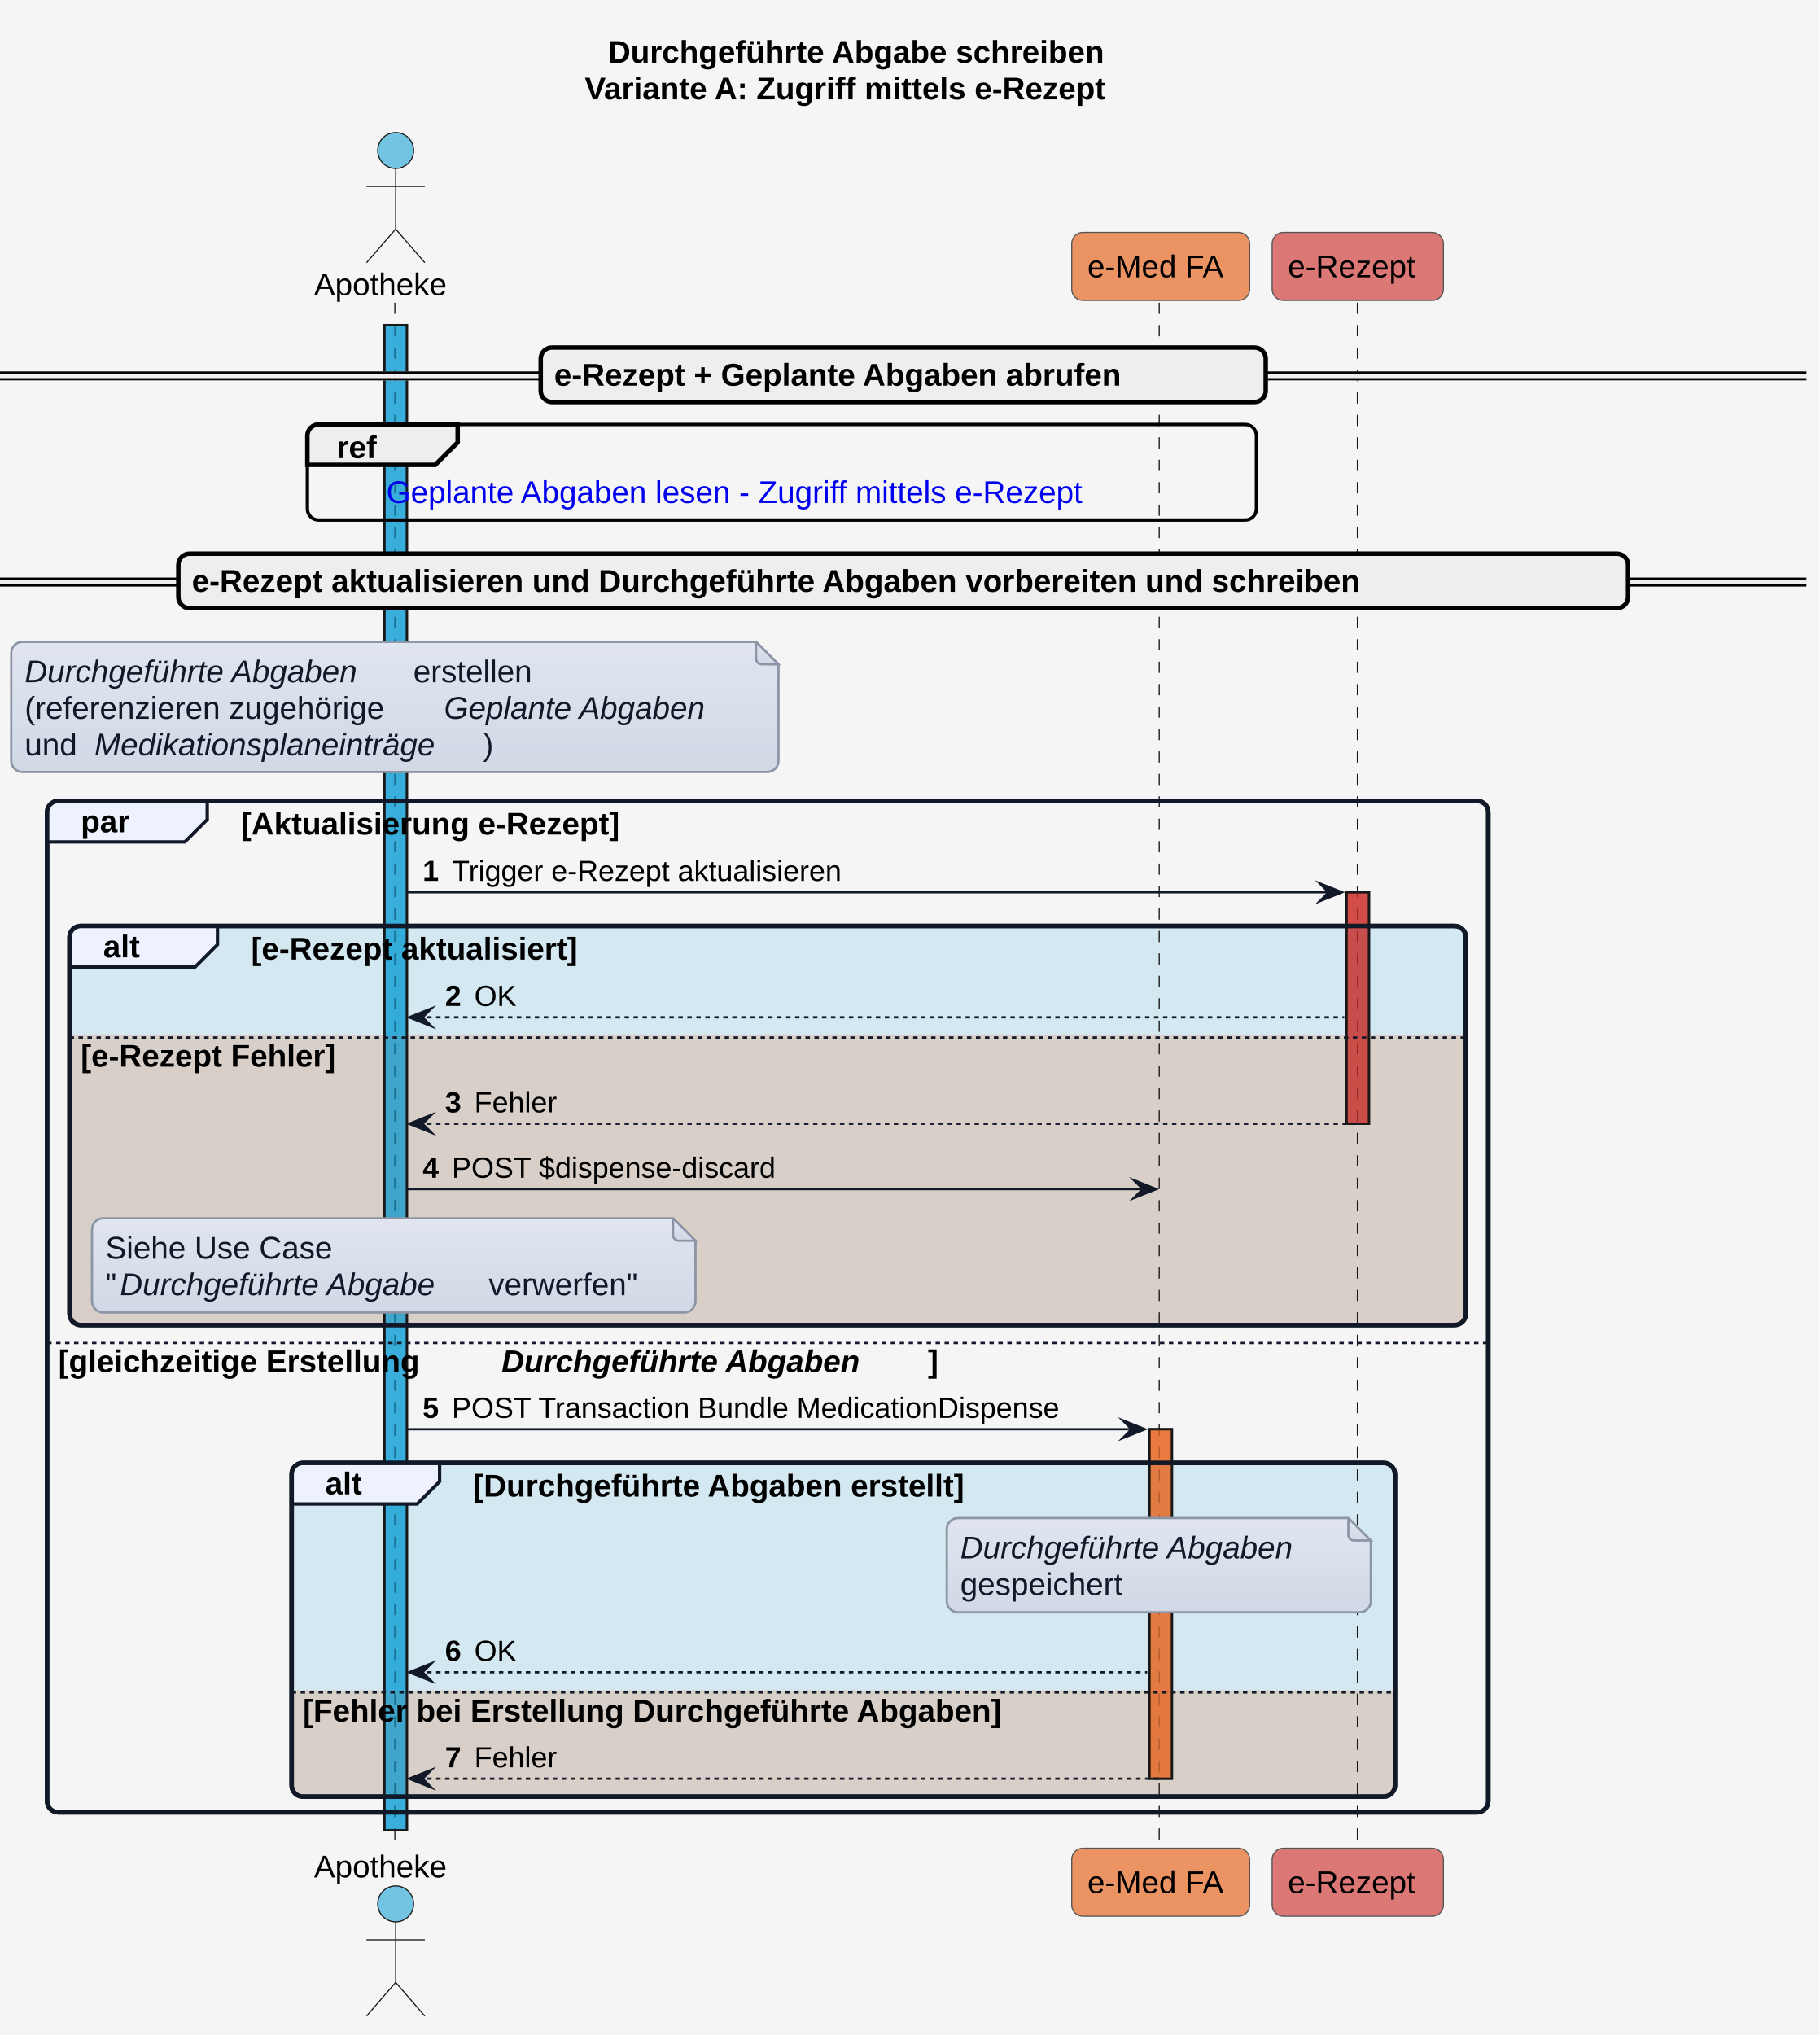
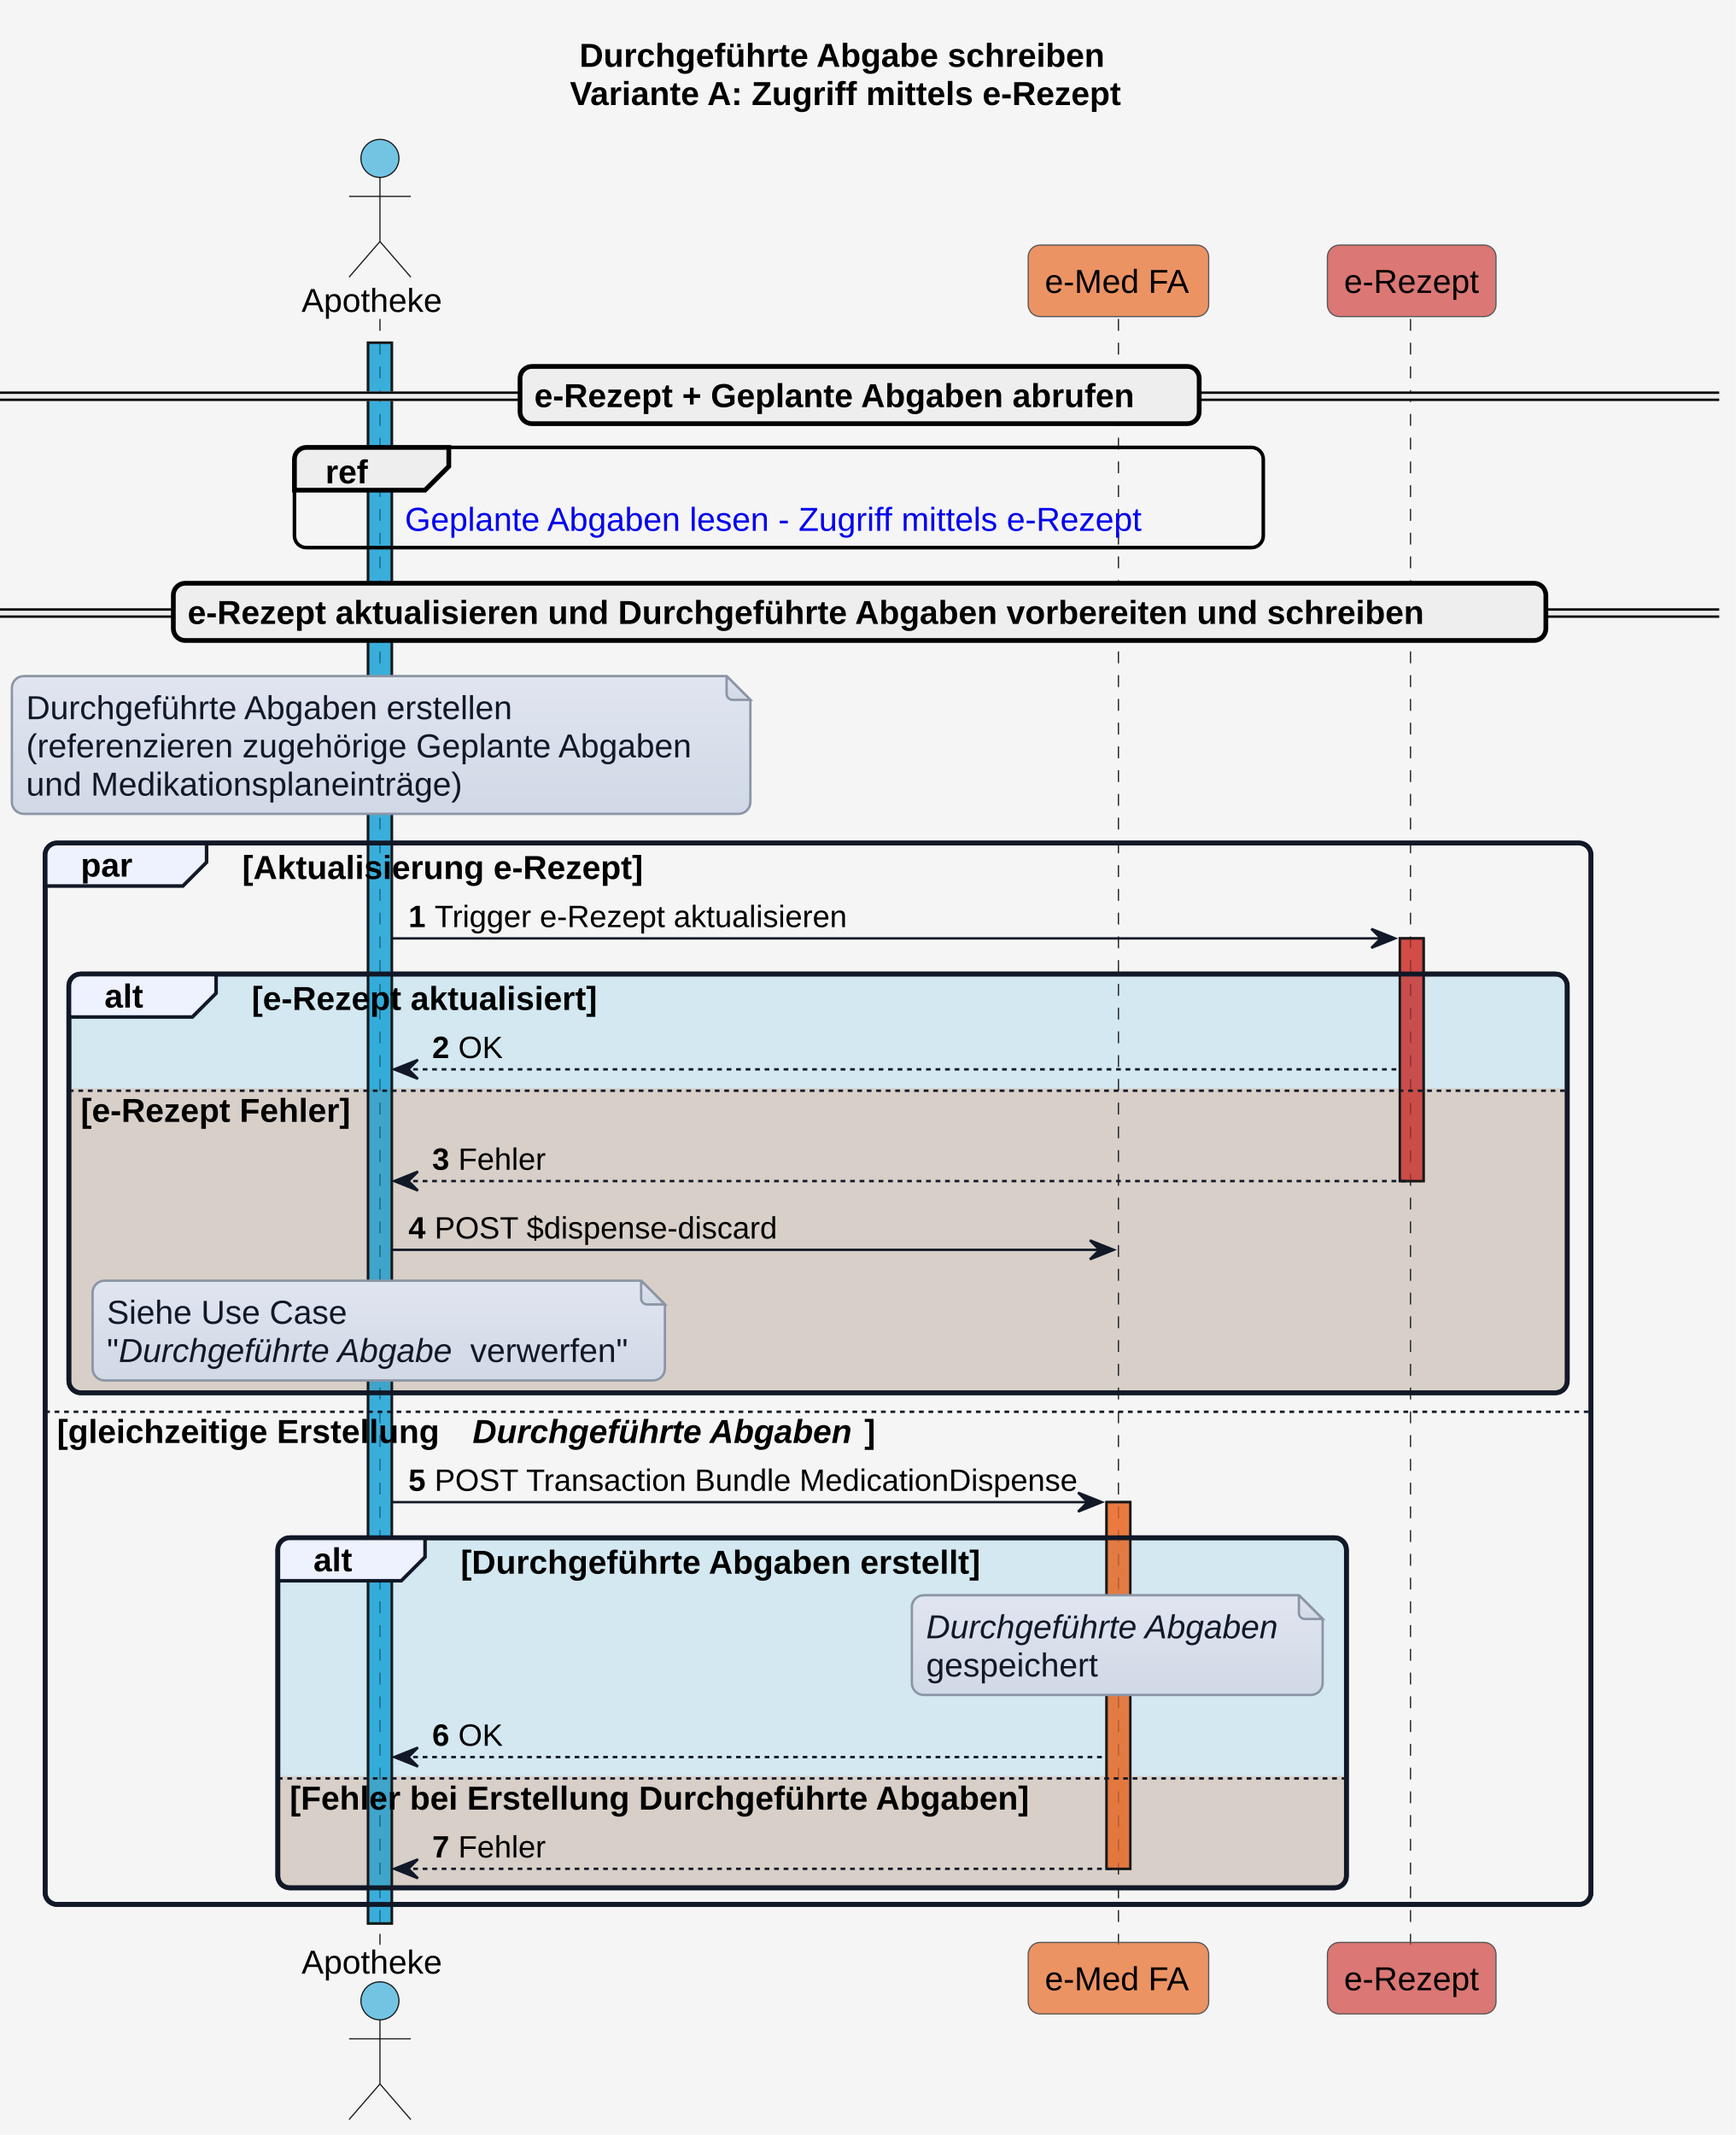
- <svg xmlns="http://www.w3.org/2000/svg" xmlns:xlink="http://www.w3.org/1999/xlink" version="1.1" data-diagram-type="SEQUENCE" style="width:811px;height:907px;background:#F5F5F5;" width="811px" height="907px" viewBox="0 0 811 907" zoomAndPan="magnify" preserveAspectRatio="none" contentStyleType="text/css">
+ <svg xmlns="http://www.w3.org/2000/svg" xmlns:xlink="http://www.w3.org/1999/xlink" contentStyleType="text/css" height="899px" preserveAspectRatio="none" style="width:731px;height:899px;background:#F5F5F5;" version="1.1" viewBox="0 0 731 899" width="731px" zoomAndPan="magnify">
  <defs>
-     <linearGradient x1="50%" y1="0%" x2="50%" y2="100%" id="g1u71h9jkvlgbe0">
-       <stop stop-color="#E0E5F0" offset="0%" />
-       <stop stop-color="#D1D9E6" offset="100%" />
+     <linearGradient id="g1jji3k241c7590" x1="50%" x2="50%" y1="0%" y2="100%">
+       <stop offset="0%" stop-color="#E0E5F0" />
+       <stop offset="100%" stop-color="#D1D9E6" />
    </linearGradient>
  </defs>
  <g>
-     <rect x="0" y="0" width="811" height="907" fill="#F5F5F5" style="stroke:none;stroke-width:1;" />
-     <g class="title" data-source-line="1">
-       <text x="270.953" y="27.995" fill="#000000" font-size="14" lengthAdjust="spacing" textLength="262.261" font-weight="700" font-family="'Arial'">Durchgeführte Abgabe schreiben</text>
-       <text x="260.644" y="44.292" fill="#000000" font-size="14" lengthAdjust="spacing" textLength="282.878" font-weight="700" font-family="'Arial'">Variante A: Zugriff mittels e-Rezept</text>
-     </g>
-     <g>
-       <rect x="171.363" y="144.891" width="10" height="670.867" fill="#0F9ED5" fill-opacity="0.565" style="stroke:#181818;stroke-width:1;" />
-     </g>
-     <g>
-       <rect x="512.357" y="637.008" width="10" height="155.75" fill="#E97232" fill-opacity="0.741" style="stroke:#181818;stroke-width:1;" />
-     </g>
-     <g>
-       <rect x="600.191" y="397.695" width="10" height="103.156" fill="#CD3732" fill-opacity="0.663" style="stroke:#181818;stroke-width:1;" />
-     </g>
-     <rect x="21" y="356.969" width="642.363" height="450.789" fill="none" style="stroke:#111827;stroke-width:2;" rx="5" ry="5" />
-     <rect x="31" y="412.695" width="622.363" height="177.883" fill="#0F9ED5" fill-opacity="0.145" style="stroke:#111827;stroke-width:2;" rx="5" ry="5" />
-     <path d="M31,461.422 L653.363,461.422 L653.363,585.578 A5,5 0 0 1 648.363,590.578 L36,590.578 A5,5 0 0 1 31,585.578 L31,461.422" style="stroke:none;stroke-width:1;" fill="#E97132" fill-opacity="0.208" />
-     <rect x="130" y="652.008" width="491.766" height="148.75" fill="#0F9ED5" fill-opacity="0.145" style="stroke:#111827;stroke-width:2;" rx="5" ry="5" />
-     <path d="M130,753.328 L621.766,753.328 L621.766,795.758 A5,5 0 0 1 616.766,800.758 L135,800.758 A5,5 0 0 1 130,795.758 L130,753.328" style="stroke:none;stroke-width:1;" fill="#E97132" fill-opacity="0.208" />
-     <g class="participant-lifeline" data-qualified-name="GDA_Apo" data-entity-uid="part1" id="part1-lifeline" data-source-line="51">
-       <g>
-         <rect x="172.363" y="134.891" width="8" height="689.867" fill="#000000" fill-opacity="0" />
-         <line x1="176" y1="134.891" x2="176" y2="824.758" style="stroke:#181818;stroke-width:0.5;stroke-dasharray:5,5;" />
-       </g>
-     </g>
-     <g class="participant-lifeline" data-qualified-name="eMed_FA" data-entity-uid="part2" id="part2-lifeline" data-source-line="52">
-       <g>
-         <rect x="513.357" y="134.891" width="8" height="689.867" fill="#000000" fill-opacity="0" />
-         <line x1="516.695" y1="134.891" x2="516.695" y2="824.758" style="stroke:#181818;stroke-width:0.5;stroke-dasharray:5,5;" />
-       </g>
-     </g>
-     <g class="participant-lifeline" data-qualified-name="e_Rezept" data-entity-uid="part3" id="part3-lifeline" data-source-line="53">
-       <g>
-         <rect x="601.191" y="134.891" width="8" height="689.867" fill="#000000" fill-opacity="0" />
-         <line x1="605.019" y1="134.891" x2="605.019" y2="824.758" style="stroke:#181818;stroke-width:0.5;stroke-dasharray:5,5;" />
-       </g>
-     </g>
-     <g class="participant participant-head" data-qualified-name="GDA_Apo" data-entity-uid="part1" id="part1-head" data-source-line="51">
-       <text x="140" y="131.589" fill="#000000" font-size="14" lengthAdjust="spacing" textLength="66.726" font-family="'Arial'">Apotheke</text>
-       <ellipse cx="176.363" cy="67.094" rx="8" ry="8" fill="#0F9ED5" fill-opacity="0.565" style="stroke:#181818;stroke-width:0.5;" />
-       <path d="M176.363,75.094 L176.363,102.094 M163.363,83.094 L189.363,83.094 M176.363,102.094 L163.363,117.094 M176.363,102.094 L189.363,117.094" style="stroke:#181818;stroke-width:0.5;" fill="none" />
-     </g>
-     <g class="participant participant-tail" data-qualified-name="GDA_Apo" data-entity-uid="part1" id="part1-tail" data-source-line="51">
-       <text x="140" y="836.753" fill="#000000" font-size="14" lengthAdjust="spacing" textLength="66.726" font-family="'Arial'">Apotheke</text>
-       <ellipse cx="176.363" cy="848.555" rx="8" ry="8" fill="#0F9ED5" fill-opacity="0.565" style="stroke:#181818;stroke-width:0.5;" />
-       <path d="M176.363,856.555 L176.363,883.555 M163.363,864.555 L189.363,864.555 M176.363,883.555 L163.363,898.555 M176.363,883.555 L189.363,898.555" style="stroke:#181818;stroke-width:0.5;" fill="none" />
-     </g>
-     <g class="participant participant-head" data-qualified-name="eMed_FA" data-entity-uid="part2" id="part2-head" data-source-line="52">
-       <rect x="477.695" y="103.594" width="79.324" height="30.297" fill="#E97232" fill-opacity="0.741" style="stroke:#555555;stroke-width:0.5;" rx="5" ry="5" />
-       <text x="484.695" y="123.589" fill="#000000" font-size="14" lengthAdjust="spacing" textLength="65.324" font-family="'Arial'">e-Med FA</text>
-     </g>
-     <g class="participant participant-tail" data-qualified-name="eMed_FA" data-entity-uid="part2" id="part2-tail" data-source-line="52">
-       <rect x="477.695" y="823.758" width="79.324" height="30.297" fill="#E97232" fill-opacity="0.741" style="stroke:#555555;stroke-width:0.5;" rx="5" ry="5" />
-       <text x="484.695" y="843.753" fill="#000000" font-size="14" lengthAdjust="spacing" textLength="65.324" font-family="'Arial'">e-Med FA</text>
-     </g>
-     <g class="participant participant-head" data-qualified-name="e_Rezept" data-entity-uid="part3" id="part3-head" data-source-line="53">
-       <rect x="567.019" y="103.594" width="76.344" height="30.297" fill="#CD3732" fill-opacity="0.663" style="stroke:#555555;stroke-width:0.5;" rx="5" ry="5" />
-       <text x="574.019" y="123.589" fill="#000000" font-size="14" lengthAdjust="spacing" textLength="62.344" font-family="'Arial'">e-Rezept</text>
-     </g>
-     <g class="participant participant-tail" data-qualified-name="e_Rezept" data-entity-uid="part3" id="part3-tail" data-source-line="53">
-       <rect x="567.019" y="823.758" width="76.344" height="30.297" fill="#CD3732" fill-opacity="0.663" style="stroke:#555555;stroke-width:0.5;" rx="5" ry="5" />
-       <text x="574.019" y="843.753" fill="#000000" font-size="14" lengthAdjust="spacing" textLength="62.344" font-family="'Arial'">e-Rezept</text>
-     </g>
-     <g>
-       <rect x="171.363" y="144.891" width="10" height="670.867" fill="#0F9ED5" fill-opacity="0.565" style="stroke:#181818;stroke-width:1;" />
-     </g>
-     <g>
-       <rect x="512.357" y="637.008" width="10" height="155.75" fill="#E97232" fill-opacity="0.741" style="stroke:#181818;stroke-width:1;" />
-     </g>
-     <g>
-       <rect x="600.191" y="397.695" width="10" height="103.156" fill="#CD3732" fill-opacity="0.663" style="stroke:#181818;stroke-width:1;" />
-     </g>
-     <rect x="0" y="166.039" width="805.167" height="3" fill="#EEEEEE" style="stroke:#EEEEEE;stroke-width:1;" rx="5" ry="5" />
-     <line x1="0" y1="166.039" x2="805.167" y2="166.039" style="stroke:#000000;stroke-width:1;" />
-     <line x1="0" y1="169.039" x2="805.167" y2="169.039" style="stroke:#000000;stroke-width:1;" />
-     <rect x="241.009" y="154.891" width="323.148" height="24.297" fill="#EEEEEE" style="stroke:#000000;stroke-width:2;" rx="5" ry="5" />
-     <text x="247.009" y="171.886" fill="#000000" font-size="14" lengthAdjust="spacing" textLength="304.274" font-weight="700" font-family="'Arial'">e-Rezept + Geplante Abgaben abrufen</text>
-     <rect x="137" y="189.188" width="423.019" height="42.594" fill="none" style="stroke:#000000;stroke-width:1.5;" rx="5" ry="5" />
-     <path d="M142,189.188 L204,189.188 L204,197.188 L194,207.188 L137,207.188 L137,194.188 A5,5 0 0 1 142,189.188" style="stroke:#000000;stroke-width:2;" fill="#EEEEEE" />
-     <text x="150" y="204.183" fill="#000000" font-size="14" lengthAdjust="spacing" textLength="22.49" font-weight="700" font-family="'Arial'">ref</text>
-     <a target="_top" href="Sub_UC_eMed_07_01.html#sub_uc_emed_07_01_b-zugriff-mittels-e-rezept" xlink:href="Sub_UC_eMed_07_01.html#sub_uc_emed_07_01_b-zugriff-mittels-e-rezept" xlink:type="simple" xlink:actuate="onRequest" xlink:show="new" title="Sub_UC_eMed_07_01.html#sub_uc_emed_07_01_b-zugriff-mittels-e-rezept" xlink:title="Sub_UC_eMed_07_01.html#sub_uc_emed_07_01_b-zugriff-mittels-e-rezept">
-       <text x="172.194" y="224.183" fill="#0000EE" font-size="14" lengthAdjust="spacing" textLength="352.632" font-family="'Arial'">Geplante Abgaben lesen - Zugriff mittels e-Rezept</text>
+     <rect fill="#F5F5F5" height="899" style="stroke:none;stroke-width:1.0;" width="731" x="0" y="0" />
+     <text fill="#000000" font-family="Arial" font-size="14" font-weight="bold" lengthAdjust="spacing" textLength="235" x="244" y="28.132">Durchgeführte Abgabe schreiben</text>
+     <text fill="#000000" font-family="Arial" font-size="14" font-weight="bold" lengthAdjust="spacing" textLength="243" x="240" y="44.23">Variante A: Zugriff mittels e-Rezept</text>
+     <rect fill="#0F9ED5" fill-opacity="0.565" height="665.614" style="stroke:#181818;stroke-width:1.0;" width="10" x="155" y="144.296" />
+     <rect fill="#E97232" fill-opacity="0.741" height="154.391" style="stroke:#181818;stroke-width:1.0;" width="10" x="466" y="632.519" />
+     <rect fill="#CD3732" fill-opacity="0.663" height="102.193" style="stroke:#181818;stroke-width:1.0;" width="10" x="589.5" y="395.132" />
+     <rect fill="none" height="446.923" rx="5" ry="5" style="stroke:#111827;stroke-width:2.0;" width="651" x="19" y="354.986" />
+     <rect fill="#0F9ED5" fill-opacity="0.145" height="176.339" rx="5" ry="5" style="stroke:#111827;stroke-width:2.0;" width="631" x="29" y="410.132" />
+     <path d="M29,458.278 L660,458.278 L660,581.472 A5,5 0 0 1 655,586.472 L34,586.472 A5,5 0 0 1 29,581.472 L29,458.278 " fill="#E97132" fill-opacity="0.208" style="stroke:none;stroke-width:1.0;" />
+     <rect fill="#0F9ED5" fill-opacity="0.145" height="147.391" rx="5" ry="5" style="stroke:#111827;stroke-width:2.0;" width="450" x="117" y="647.519" />
+     <path d="M117,747.862 L567,747.862 L567,789.91 A5,5 0 0 1 562,794.91 L122,794.91 A5,5 0 0 1 117,789.91 L117,747.862 " fill="#E97132" fill-opacity="0.208" style="stroke:none;stroke-width:1.0;" />
+     <line style="stroke:#181818;stroke-width:0.5;stroke-dasharray:5.0,5.0;" x1="160" x2="160" y1="134.296" y2="818.91" />
+     <line style="stroke:#181818;stroke-width:0.5;stroke-dasharray:5.0,5.0;" x1="471" x2="471" y1="134.296" y2="818.91" />
+     <line style="stroke:#181818;stroke-width:0.5;stroke-dasharray:5.0,5.0;" x1="594" x2="594" y1="134.296" y2="818.91" />
+     <text fill="#000000" font-family="Arial" font-size="14" lengthAdjust="spacing" textLength="60" x="127" y="131.329">Apotheke</text>
+     <ellipse cx="160" cy="66.697" fill="#0F9ED5" fill-opacity="0.565" rx="8" ry="8" style="stroke:#181818;stroke-width:0.5;" />
+     <path d="M160,74.697 L160,101.697 M147,82.697 L173,82.697 M160,101.697 L147,116.697 M160,101.697 L173,116.697 " fill="none" style="stroke:#181818;stroke-width:0.5;" />
+     <text fill="#000000" font-family="Arial" font-size="14" lengthAdjust="spacing" textLength="60" x="127" y="831.042">Apotheke</text>
+     <ellipse cx="160" cy="842.508" fill="#0F9ED5" fill-opacity="0.565" rx="8" ry="8" style="stroke:#181818;stroke-width:0.5;" />
+     <path d="M160,850.508 L160,877.508 M147,858.508 L173,858.508 M160,877.508 L147,892.508 M160,877.508 L173,892.508 " fill="none" style="stroke:#181818;stroke-width:0.5;" />
+     <rect fill="#E97232" fill-opacity="0.741" height="30.099" rx="5" ry="5" style="stroke:#555555;stroke-width:0.5;" width="76" x="433" y="103.197" />
+     <text fill="#000000" font-family="Arial" font-size="14" lengthAdjust="spacing" textLength="62" x="440" y="123.329">e-Med FA</text>
+     <rect fill="#E97232" fill-opacity="0.741" height="30.099" rx="5" ry="5" style="stroke:#555555;stroke-width:0.5;" width="76" x="433" y="817.91" />
+     <text fill="#000000" font-family="Arial" font-size="14" lengthAdjust="spacing" textLength="62" x="440" y="838.042">e-Med FA</text>
+     <rect fill="#CD3732" fill-opacity="0.663" height="30.099" rx="5" ry="5" style="stroke:#555555;stroke-width:0.5;" width="71" x="559" y="103.197" />
+     <text fill="#000000" font-family="Arial" font-size="14" lengthAdjust="spacing" textLength="57" x="566" y="123.329">e-Rezept</text>
+     <rect fill="#CD3732" fill-opacity="0.663" height="30.099" rx="5" ry="5" style="stroke:#555555;stroke-width:0.5;" width="71" x="559" y="817.91" />
+     <text fill="#000000" font-family="Arial" font-size="14" lengthAdjust="spacing" textLength="57" x="566" y="838.042">e-Rezept</text>
+     <rect fill="#0F9ED5" fill-opacity="0.565" height="665.614" style="stroke:#181818;stroke-width:1.0;" width="10" x="155" y="144.296" />
+     <rect fill="#E97232" fill-opacity="0.741" height="154.391" style="stroke:#181818;stroke-width:1.0;" width="10" x="466" y="632.519" />
+     <rect fill="#CD3732" fill-opacity="0.663" height="102.193" style="stroke:#181818;stroke-width:1.0;" width="10" x="589.5" y="395.132" />
+     <rect fill="#EEEEEE" height="3" rx="5" ry="5" style="stroke:#EEEEEE;stroke-width:1.0;" width="724" x="0" y="165.345" />
+     <line style="stroke:#000000;stroke-width:1.0;" x1="0" x2="724" y1="165.345" y2="165.345" />
+     <line style="stroke:#000000;stroke-width:1.0;" x1="0" x2="724" y1="168.345" y2="168.345" />
+     <rect fill="#EEEEEE" height="24.099" rx="5" ry="5" style="stroke:#000000;stroke-width:2.0;" width="286" x="219" y="154.296" />
+     <text fill="#000000" font-family="Arial" font-size="14" font-weight="bold" lengthAdjust="spacing" textLength="268" x="225" y="171.428">e-Rezept + Geplante Abgaben abrufen</text>
+     <rect fill="none" height="42.197" rx="5" ry="5" style="stroke:#000000;stroke-width:1.5;" width="408" x="124" y="188.394" />
+     <path d="M129,188.394 L189,188.394 L189,196.394 L179,206.394 L124,206.394 L124,193.394 A5,5 0 0 1 129,188.394 " fill="#EEEEEE" style="stroke:#000000;stroke-width:2.0;" />
+     <text fill="#000000" font-family="Arial" font-size="14" font-weight="bold" lengthAdjust="spacing" textLength="20" x="137" y="203.526">ref</text>
+     <a href="Sub_UC_eMed_07_01.html#sub_uc_emed_07_01_b-zugriff-mittels-e-rezept" target="_top" title="Sub_UC_eMed_07_01.html#sub_uc_emed_07_01_b-zugriff-mittels-e-rezept" xlink:actuate="onRequest" xlink:href="Sub_UC_eMed_07_01.html#sub_uc_emed_07_01_b-zugriff-mittels-e-rezept" xlink:show="new" xlink:title="Sub_UC_eMed_07_01.html#sub_uc_emed_07_01_b-zugriff-mittels-e-rezept" xlink:type="simple">
+       <text fill="#0000EE" font-family="Arial" font-size="14" lengthAdjust="spacing" textLength="315" x="170.5" y="223.526">Geplante Abgaben lesen - Zugriff mittels e-Rezept</text>
    </a>
-     <rect x="0" y="257.93" width="805.167" height="3" fill="#EEEEEE" style="stroke:#EEEEEE;stroke-width:1;" rx="5" ry="5" />
-     <line x1="0" y1="257.93" x2="805.167" y2="257.93" style="stroke:#000000;stroke-width:1;" />
-     <line x1="0" y1="260.93" x2="805.167" y2="260.93" style="stroke:#000000;stroke-width:1;" />
-     <rect x="79.5" y="246.781" width="646.167" height="24.297" fill="#EEEEEE" style="stroke:#000000;stroke-width:2;" rx="5" ry="5" />
-     <text x="85.5" y="263.776" fill="#000000" font-size="14" lengthAdjust="spacing" textLength="622.419" font-weight="700" font-family="'Arial'">e-Rezept aktualisieren und Durchgeführte Abgaben vorbereiten und schreiben</text>
-     <path d="M5,291.078 L5,339.078 A5,5 0 0 0 10,344.078 L342,344.078 A5,5 0 0 0 347,339.078 L347,296.078 L337,286.078 L10,286.078 A5,5 0 0 0 5,291.078" style="stroke:#8B95A5;stroke-width:1;" fill="url(#g1u71h9jkvlgbe0)" />
-     <path d="M337,286.078 L337,293.578 A2.5,2.5 0 0 0 339.5,296.078 L347,296.078 L337,286.078" style="stroke:#8B95A5;stroke-width:1;" fill="url(#g1u71h9jkvlgbe0)" />
-     <text x="11" y="304.073" fill="#111827" font-size="14" lengthAdjust="spacing" textLength="168.766" font-style="italic" font-family="'Arial'">Durchgeführte Abgaben</text>
-     <text x="184.216" y="304.073" fill="#111827" font-size="14" lengthAdjust="spacing" textLength="61.031" font-family="'Arial'">erstellen</text>
-     <text x="11" y="320.37" fill="#111827" font-size="14" lengthAdjust="spacing" textLength="182.465" font-family="'Arial'">(referenzieren zugehörige</text>
-     <text x="197.915" y="320.37" fill="#111827" font-size="14" lengthAdjust="spacing" textLength="130.546" font-style="italic" font-family="'Arial'">Geplante Abgaben</text>
-     <text x="328.461" y="320.37" fill="#111827" font-size="14" lengthAdjust="spacing" textLength="4.45" font-family="'Arial'"> </text>
-     <text x="11" y="336.667" fill="#111827" font-size="14" lengthAdjust="spacing" textLength="26.633" font-family="'Arial'">und</text>
-     <text x="42.083" y="336.667" fill="#111827" font-size="14" lengthAdjust="spacing" textLength="173.195" font-style="italic" font-family="'Arial'">Medikationsplaneinträge</text>
-     <text x="215.278" y="336.667" fill="#111827" font-size="14" lengthAdjust="spacing" textLength="5.462" font-family="'Arial'">)</text>
-     <path d="M26,356.969 L92.373,356.969 L92.373,365.266 L82.373,375.266 L21,375.266 L21,361.969 A5,5 0 0 1 26,356.969" style="stroke:#111827;stroke-width:1.5;" fill="#EEF2FF" />
-     <rect x="21" y="356.969" width="642.363" height="450.789" fill="none" style="stroke:#111827;stroke-width:2;" rx="5" ry="5" />
-     <text x="36" y="370.964" fill="#000000" font-size="14" lengthAdjust="spacing" textLength="26.373" font-weight="700" font-family="'Arial'">par</text>
-     <text x="107.373" y="371.964" fill="#000000" font-size="14" lengthAdjust="spacing" textLength="202.945" font-weight="700" font-family="'Arial'">[Aktualisierung e-Rezept]</text>
-     <g class="message" data-entity-1="part1" data-entity-2="part3" id="msg1" data-source-line="75">
-       <polygon points="588.191,393.695,598.191,397.695,588.191,401.695,592.191,397.695" fill="#111827" style="stroke:#111827;stroke-width:1;stroke-linejoin:miter;stroke-miterlimit:10;" />
-       <line x1="181.363" y1="397.695" x2="594.191" y2="397.695" style="stroke:#111827;stroke-width:1;" />
-       <text x="188.363" y="392.629" fill="#000000" font-size="13" lengthAdjust="spacing" textLength="9.045" font-weight="700" font-family="'Arial'">1</text>
-       <text x="201.408" y="392.629" fill="#000000" font-size="13" lengthAdjust="spacing" textLength="196.885" font-family="'Arial'">Trigger e-Rezept aktualisieren</text>
-     </g>
-     <path d="M36,412.695 L96.939,412.695 L96.939,420.992 L86.939,430.992 L31,430.992 L31,417.695 A5,5 0 0 1 36,412.695" style="stroke:#111827;stroke-width:1.5;" fill="#EEF2FF" />
-     <rect x="31" y="412.695" width="622.363" height="177.883" fill="none" style="stroke:#111827;stroke-width:2;" rx="5" ry="5" />
-     <text x="46" y="426.69" fill="#000000" font-size="14" lengthAdjust="spacing" textLength="20.939" font-weight="700" font-family="'Arial'">alt</text>
-     <text x="111.939" y="427.69" fill="#000000" font-size="14" lengthAdjust="spacing" textLength="178.295" font-weight="700" font-family="'Arial'">[e-Rezept aktualisiert]</text>
-     <g class="message" data-entity-1="part3" data-entity-2="part1" id="msg2" data-source-line="79">
-       <polygon points="192.363,449.422,182.363,453.422,192.363,457.422,188.363,453.422" fill="#111827" style="stroke:#111827;stroke-width:1;stroke-linejoin:miter;stroke-miterlimit:10;" />
-       <line x1="186.363" y1="453.422" x2="599.191" y2="453.422" style="stroke:#111827;stroke-width:1;stroke-dasharray:2,2;" />
-       <text x="198.363" y="448.356" fill="#000000" font-size="13" lengthAdjust="spacing" textLength="9.045" font-weight="700" font-family="'Arial'">2</text>
-       <text x="211.408" y="448.356" fill="#000000" font-size="13" lengthAdjust="spacing" textLength="18.757" font-family="'Arial'">OK</text>
-     </g>
-     <line x1="31" y1="462.422" x2="653.363" y2="462.422" style="stroke:#111827;stroke-width:1;stroke-dasharray:2,2;" />
-     <text x="36" y="475.417" fill="#000000" font-size="14" lengthAdjust="spacing" textLength="137.833" font-weight="700" font-family="'Arial'">[e-Rezept Fehler]</text>
-     <g class="message" data-entity-1="part3" data-entity-2="part1" id="msg3" data-source-line="82">
-       <polygon points="192.363,496.852,182.363,500.852,192.363,504.852,188.363,500.852" fill="#111827" style="stroke:#111827;stroke-width:1;stroke-linejoin:miter;stroke-miterlimit:10;" />
-       <line x1="186.363" y1="500.852" x2="604.191" y2="500.852" style="stroke:#111827;stroke-width:1;stroke-dasharray:2,2;" />
-       <text x="198.363" y="495.786" fill="#000000" font-size="13" lengthAdjust="spacing" textLength="9.045" font-weight="700" font-family="'Arial'">3</text>
-       <text x="211.408" y="495.786" fill="#000000" font-size="13" lengthAdjust="spacing" textLength="40.669" font-family="'Arial'">Fehler</text>
-     </g>
-     <g class="message" data-entity-1="part1" data-entity-2="part2" id="msg4" data-source-line="85">
-       <polygon points="505.357,525.984,515.357,529.984,505.357,533.984,509.357,529.984" fill="#111827" style="stroke:#111827;stroke-width:1;stroke-linejoin:miter;stroke-miterlimit:10;" />
-       <line x1="181.363" y1="529.984" x2="511.357" y2="529.984" style="stroke:#111827;stroke-width:1;" />
-       <text x="188.363" y="524.918" fill="#000000" font-size="13" lengthAdjust="spacing" textLength="9.045" font-weight="700" font-family="'Arial'">4</text>
-       <text x="201.408" y="524.918" fill="#000000" font-size="13" lengthAdjust="spacing" textLength="156.603" font-family="'Arial'">POST $dispense-discard​</text>
-     </g>
-     <path d="M41,547.984 L41,579.984 A5,5 0 0 0 46,584.984 L305,584.984 A5,5 0 0 0 310,579.984 L310,552.984 L300,542.984 L46,542.984 A5,5 0 0 0 41,547.984" style="stroke:#8B95A5;stroke-width:1;" fill="url(#g1u71h9jkvlgbe0)" />
-     <path d="M300,542.984 L300,550.484 A2.5,2.5 0 0 0 302.5,552.984 L310,552.984 L300,542.984" style="stroke:#8B95A5;stroke-width:1;" fill="url(#g1u71h9jkvlgbe0)" />
-     <text x="47" y="560.98" fill="#111827" font-size="14" lengthAdjust="spacing" textLength="108.192" font-family="'Arial'">Siehe Use Case</text>
-     <text x="47" y="577.276" fill="#111827" font-size="14" lengthAdjust="spacing" textLength="6.439" font-family="'Arial'">"</text>
-     <text x="53.44" y="577.276" fill="#111827" font-size="14" lengthAdjust="spacing" textLength="159.893" font-style="italic" font-family="'Arial'">Durchgeführte Abgabe</text>
-     <text x="217.782" y="577.276" fill="#111827" font-size="14" lengthAdjust="spacing" textLength="77.328" font-family="'Arial'">verwerfen"</text>
-     <line x1="21" y1="598.578" x2="663.363" y2="598.578" style="stroke:#111827;stroke-width:1;stroke-dasharray:2,2;" />
-     <text x="26" y="611.573" fill="#000000" font-size="14" lengthAdjust="spacing" textLength="192.644" font-weight="700" font-family="'Arial'">[gleichzeitige Erstellung</text>
-     <text x="223.518" y="611.573" fill="#000000" font-size="14" lengthAdjust="spacing" textLength="190.073" font-weight="700" font-style="italic" font-family="'Arial'">Durchgeführte Abgaben</text>
-     <text x="413.591" y="611.573" fill="#000000" font-size="14" lengthAdjust="spacing" textLength="6.398" font-weight="700" font-family="'Arial'">]</text>
-     <g class="message" data-entity-1="part1" data-entity-2="part2" id="msg5" data-source-line="97">
-       <polygon points="500.357,633.008,510.357,637.008,500.357,641.008,504.357,637.008" fill="#111827" style="stroke:#111827;stroke-width:1;stroke-linejoin:miter;stroke-miterlimit:10;" />
-       <line x1="181.363" y1="637.008" x2="506.357" y2="637.008" style="stroke:#111827;stroke-width:1;" />
-       <text x="188.363" y="631.942" fill="#000000" font-size="13" lengthAdjust="spacing" textLength="9.045" font-weight="700" font-family="'Arial'">5</text>
-       <text x="201.408" y="631.942" fill="#000000" font-size="13" lengthAdjust="spacing" textLength="298.949" font-family="'Arial'">POST Transaction Bundle MedicationDispense</text>
-     </g>
-     <path d="M135,652.008 L195.939,652.008 L195.939,660.305 L185.939,670.305 L130,670.305 L130,657.008 A5,5 0 0 1 135,652.008" style="stroke:#111827;stroke-width:1.5;" fill="#EEF2FF" />
-     <rect x="130" y="652.008" width="491.766" height="148.75" fill="none" style="stroke:#111827;stroke-width:2;" rx="5" ry="5" />
-     <text x="145" y="666.003" fill="#000000" font-size="14" lengthAdjust="spacing" textLength="20.939" font-weight="700" font-family="'Arial'">alt</text>
-     <text x="210.939" y="667.003" fill="#000000" font-size="14" lengthAdjust="spacing" textLength="264.954" font-weight="700" font-family="'Arial'">[Durchgeführte Abgaben erstellt]</text>
-     <path d="M422,681.602 L422,713.602 A5,5 0 0 0 427,718.602 L606,718.602 A5,5 0 0 0 611,713.602 L611,686.602 L601,676.602 L427,676.602 A5,5 0 0 0 422,681.602" style="stroke:#8B95A5;stroke-width:1;" fill="url(#g1u71h9jkvlgbe0)" />
-     <path d="M601,676.602 L601,684.102 A2.5,2.5 0 0 0 603.5,686.602 L611,686.602 L601,676.602" style="stroke:#8B95A5;stroke-width:1;" fill="url(#g1u71h9jkvlgbe0)" />
-     <text x="428" y="694.597" fill="#111827" font-size="14" lengthAdjust="spacing" textLength="168.766" font-style="italic" font-family="'Arial'">Durchgeführte Abgaben</text>
-     <text x="428" y="710.894" fill="#111827" font-size="14" lengthAdjust="spacing" textLength="82.612" font-family="'Arial'">gespeichert</text>
-     <g class="message" data-entity-1="part2" data-entity-2="part1" id="msg6" data-source-line="107">
-       <polygon points="192.363,741.328,182.363,745.328,192.363,749.328,188.363,745.328" fill="#111827" style="stroke:#111827;stroke-width:1;stroke-linejoin:miter;stroke-miterlimit:10;" />
-       <line x1="186.363" y1="745.328" x2="511.357" y2="745.328" style="stroke:#111827;stroke-width:1;stroke-dasharray:2,2;" />
-       <text x="198.363" y="740.262" fill="#000000" font-size="13" lengthAdjust="spacing" textLength="9.045" font-weight="700" font-family="'Arial'">6</text>
-       <text x="211.408" y="740.262" fill="#000000" font-size="13" lengthAdjust="spacing" textLength="18.757" font-family="'Arial'">OK</text>
-     </g>
-     <line x1="130" y1="754.328" x2="621.766" y2="754.328" style="stroke:#111827;stroke-width:1;stroke-dasharray:2,2;" />
-     <text x="135" y="767.323" fill="#000000" font-size="14" lengthAdjust="spacing" textLength="372.572" font-weight="700" font-family="'Arial'">[Fehler bei Erstellung Durchgeführte Abgaben]</text>
-     <g class="message" data-entity-1="part2" data-entity-2="part1" id="msg7" data-source-line="110">
-       <polygon points="192.363,788.758,182.363,792.758,192.363,796.758,188.363,792.758" fill="#111827" style="stroke:#111827;stroke-width:1;stroke-linejoin:miter;stroke-miterlimit:10;" />
-       <line x1="186.363" y1="792.758" x2="516.357" y2="792.758" style="stroke:#111827;stroke-width:1;stroke-dasharray:2,2;" />
-       <text x="198.363" y="787.692" fill="#000000" font-size="13" lengthAdjust="spacing" textLength="9.045" font-weight="700" font-family="'Arial'">7</text>
-       <text x="211.408" y="787.692" fill="#000000" font-size="13" lengthAdjust="spacing" textLength="40.669" font-family="'Arial'">Fehler</text>
-     </g>
+     <rect fill="#EEEEEE" height="3" rx="5" ry="5" style="stroke:#EEEEEE;stroke-width:1.0;" width="724" x="0" y="256.641" />
+     <line style="stroke:#000000;stroke-width:1.0;" x1="0" x2="724" y1="256.641" y2="256.641" />
+     <line style="stroke:#000000;stroke-width:1.0;" x1="0" x2="724" y1="259.641" y2="259.641" />
+     <rect fill="#EEEEEE" height="24.099" rx="5" ry="5" style="stroke:#000000;stroke-width:2.0;" width="578" x="73" y="245.592" />
+     <text fill="#000000" font-family="Arial" font-size="14" font-weight="bold" lengthAdjust="spacing" textLength="556" x="79" y="262.724">e-Rezept aktualisieren und Durchgeführte Abgaben vorbereiten und schreiben</text>
+     <path d="M5,289.69 L5,337.69 A5,5 0 0 0 10,342.69 L311,342.69 A5,5 0 0 0 316,337.69 L316,294.69 L306,284.69 L10,284.69 A5,5 0 0 0 5,289.69 " fill="url(#g1jji3k241c7590)" style="stroke:#8B95A5;stroke-width:1.0;" />
+     <path d="M306,284.69 L306,292.19 A2.5,2.5 0 0 0 308.5,294.69 L316,294.69 L306,284.69 " fill="url(#g1jji3k241c7590)" style="stroke:#8B95A5;stroke-width:1.0;" />
+     <text fill="#111827" font-family="Arial" font-size="14" lengthAdjust="spacing" textLength="210" x="11" y="302.822">Durchgeführte Abgaben erstellen</text>
+     <text fill="#111827" font-family="Arial" font-size="14" lengthAdjust="spacing" textLength="286" x="11" y="318.921">(referenzieren zugehörige Geplante Abgaben</text>
+     <text fill="#111827" font-family="Arial" font-size="14" lengthAdjust="spacing" textLength="187" x="11" y="335.019">und Medikationsplaneinträge)</text>
+     <path d="M24,354.986 L87,354.986 L87,363.085 L77,373.085 L19,373.085 L19,359.986 A5,5 0 0 1 24,354.986 " fill="#EEF2FF" style="stroke:#111827;stroke-width:1.5;" />
+     <rect fill="none" height="446.923" rx="5" ry="5" style="stroke:#111827;stroke-width:2.0;" width="651" x="19" y="354.986" />
+     <text fill="#000000" font-family="Arial" font-size="14" font-weight="bold" lengthAdjust="spacing" textLength="23" x="34" y="369.118">par</text>
+     <text fill="#000000" font-family="Arial" font-size="14" font-weight="bold" lengthAdjust="spacing" textLength="178" x="102" y="370.118">[Aktualisierung e-Rezept]</text>
+     <polygon fill="#111827" points="577.5,391.132,587.5,395.132,577.5,399.132,581.5,395.132" style="stroke:#111827;stroke-width:1.0;" />
+     <line style="stroke:#111827;stroke-width:1.0;" x1="165" x2="583.5" y1="395.132" y2="395.132" />
+     <text fill="#000000" font-family="Arial" font-size="13" font-weight="bold" lengthAdjust="spacing" textLength="7" x="172" y="390.377">1</text>
+     <text fill="#000000" font-family="Arial" font-size="13" lengthAdjust="spacing" textLength="172" x="183" y="390.377">Trigger e-Rezept aktualisieren</text>
+     <path d="M34,410.132 L91,410.132 L91,418.231 L81,428.231 L29,428.231 L29,415.132 A5,5 0 0 1 34,410.132 " fill="#EEF2FF" style="stroke:#111827;stroke-width:1.5;" />
+     <rect fill="none" height="176.339" rx="5" ry="5" style="stroke:#111827;stroke-width:2.0;" width="631" x="29" y="410.132" />
+     <text fill="#000000" font-family="Arial" font-size="14" font-weight="bold" lengthAdjust="spacing" textLength="17" x="44" y="424.264">alt</text>
+     <text fill="#000000" font-family="Arial" font-size="14" font-weight="bold" lengthAdjust="spacing" textLength="155" x="106" y="425.264">[e-Rezept aktualisiert]</text>
+     <polygon fill="#111827" points="176,446.278,166,450.278,176,454.278,172,450.278" style="stroke:#111827;stroke-width:1.0;" />
+     <line style="stroke:#111827;stroke-width:1.0;stroke-dasharray:2.0,2.0;" x1="170" x2="588.5" y1="450.278" y2="450.278" />
+     <text fill="#000000" font-family="Arial" font-size="13" font-weight="bold" lengthAdjust="spacing" textLength="7" x="182" y="445.523">2</text>
+     <text fill="#000000" font-family="Arial" font-size="13" lengthAdjust="spacing" textLength="19" x="193" y="445.523">OK</text>
+     <line style="stroke:#111827;stroke-width:1.0;stroke-dasharray:2.0,2.0;" x1="29" x2="660" y1="459.278" y2="459.278" />
+     <text fill="#000000" font-family="Arial" font-size="14" font-weight="bold" lengthAdjust="spacing" textLength="123" x="34" y="472.41">[e-Rezept Fehler]</text>
+     <polygon fill="#111827" points="176,493.326,166,497.326,176,501.326,172,497.326" style="stroke:#111827;stroke-width:1.0;" />
+     <line style="stroke:#111827;stroke-width:1.0;stroke-dasharray:2.0,2.0;" x1="170" x2="593.5" y1="497.326" y2="497.326" />
+     <text fill="#000000" font-family="Arial" font-size="13" font-weight="bold" lengthAdjust="spacing" textLength="7" x="182" y="492.571">3</text>
+     <text fill="#000000" font-family="Arial" font-size="13" lengthAdjust="spacing" textLength="36" x="193" y="492.571">Fehler</text>
+     <polygon fill="#111827" points="459,522.274,469,526.274,459,530.274,463,526.274" style="stroke:#111827;stroke-width:1.0;" />
+     <line style="stroke:#111827;stroke-width:1.0;" x1="165" x2="465" y1="526.274" y2="526.274" />
+     <text fill="#000000" font-family="Arial" font-size="13" font-weight="bold" lengthAdjust="spacing" textLength="7" x="172" y="521.519">4</text>
+     <text fill="#000000" font-family="Arial" font-size="13" lengthAdjust="spacing" textLength="144" x="183" y="521.519">POST $dispense-discard​</text>
+     <path d="M39,544.274 L39,576.274 A5,5 0 0 0 44,581.274 L275,581.274 A5,5 0 0 0 280,576.274 L280,549.274 L270,539.274 L44,539.274 A5,5 0 0 0 39,544.274 " fill="url(#g1jji3k241c7590)" style="stroke:#8B95A5;stroke-width:1.0;" />
+     <path d="M270,539.274 L270,546.774 A2.5,2.5 0 0 0 272.5,549.274 L280,549.274 L270,539.274 " fill="url(#g1jji3k241c7590)" style="stroke:#8B95A5;stroke-width:1.0;" />
+     <text fill="#111827" font-family="Arial" font-size="14" lengthAdjust="spacing" textLength="101" x="45" y="557.406">Siehe Use Case</text>
+     <text fill="#111827" font-family="Arial" font-size="14" lengthAdjust="spacing" textLength="5" x="45" y="573.505">"</text>
+     <text fill="#111827" font-family="Arial" font-size="14" font-style="italic" lengthAdjust="spacing" textLength="144" x="50" y="573.505">Durchgeführte Abgabe</text>
+     <text fill="#111827" font-family="Arial" font-size="14" lengthAdjust="spacing" textLength="67" x="198" y="573.505">verwerfen"</text>
+     <line style="stroke:#111827;stroke-width:1.0;stroke-dasharray:2.0,2.0;" x1="19" x2="670" y1="594.472" y2="594.472" />
+     <text fill="#000000" font-family="Arial" font-size="14" font-weight="bold" lengthAdjust="spacing" textLength="171" x="24" y="607.604">[gleichzeitige Erstellung</text>
+     <text fill="#000000" font-family="Arial" font-size="14" font-style="italic" font-weight="bold" lengthAdjust="spacing" textLength="165" x="199" y="607.604">Durchgeführte Abgaben</text>
+     <text fill="#000000" font-family="Arial" font-size="14" font-weight="bold" lengthAdjust="spacing" textLength="5" x="364" y="607.604">]</text>
+     <polygon fill="#111827" points="454,628.519,464,632.519,454,636.519,458,632.519" style="stroke:#111827;stroke-width:1.0;" />
+     <line style="stroke:#111827;stroke-width:1.0;" x1="165" x2="460" y1="632.519" y2="632.519" />
+     <text fill="#000000" font-family="Arial" font-size="13" font-weight="bold" lengthAdjust="spacing" textLength="7" x="172" y="627.764">5</text>
+     <text fill="#000000" font-family="Arial" font-size="13" lengthAdjust="spacing" textLength="271" x="183" y="627.764">POST Transaction Bundle MedicationDispense</text>
+     <path d="M122,647.519 L179,647.519 L179,655.618 L169,665.618 L117,665.618 L117,652.519 A5,5 0 0 1 122,647.519 " fill="#EEF2FF" style="stroke:#111827;stroke-width:1.5;" />
+     <rect fill="none" height="147.391" rx="5" ry="5" style="stroke:#111827;stroke-width:2.0;" width="450" x="117" y="647.519" />
+     <text fill="#000000" font-family="Arial" font-size="14" font-weight="bold" lengthAdjust="spacing" textLength="17" x="132" y="661.651">alt</text>
+     <text fill="#000000" font-family="Arial" font-size="14" font-weight="bold" lengthAdjust="spacing" textLength="233" x="194" y="662.651">[Durchgeführte Abgaben erstellt]</text>
+     <path d="M384,676.716 L384,708.716 A5,5 0 0 0 389,713.716 L552,713.716 A5,5 0 0 0 557,708.716 L557,681.716 L547,671.716 L389,671.716 A5,5 0 0 0 384,676.716 " fill="url(#g1jji3k241c7590)" style="stroke:#8B95A5;stroke-width:1.0;" />
+     <path d="M547,671.716 L547,679.216 A2.5,2.5 0 0 0 549.5,681.716 L557,681.716 L547,671.716 " fill="url(#g1jji3k241c7590)" style="stroke:#8B95A5;stroke-width:1.0;" />
+     <text fill="#111827" font-family="Arial" font-size="14" font-style="italic" lengthAdjust="spacing" textLength="152" x="390" y="689.848">Durchgeführte Abgaben</text>
+     <text fill="#111827" font-family="Arial" font-size="14" lengthAdjust="spacing" textLength="74" x="390" y="705.947">gespeichert</text>
+     <polygon fill="#111827" points="176,735.862,166,739.862,176,743.862,172,739.862" style="stroke:#111827;stroke-width:1.0;" />
+     <line style="stroke:#111827;stroke-width:1.0;stroke-dasharray:2.0,2.0;" x1="170" x2="465" y1="739.862" y2="739.862" />
+     <text fill="#000000" font-family="Arial" font-size="13" font-weight="bold" lengthAdjust="spacing" textLength="7" x="182" y="735.107">6</text>
+     <text fill="#000000" font-family="Arial" font-size="13" lengthAdjust="spacing" textLength="19" x="193" y="735.107">OK</text>
+     <line style="stroke:#111827;stroke-width:1.0;stroke-dasharray:2.0,2.0;" x1="117" x2="567" y1="748.862" y2="748.862" />
+     <text fill="#000000" font-family="Arial" font-size="14" font-weight="bold" lengthAdjust="spacing" textLength="331" x="122" y="761.994">[Fehler bei Erstellung Durchgeführte Abgaben]</text>
+     <polygon fill="#111827" points="176,782.91,166,786.91,176,790.91,172,786.91" style="stroke:#111827;stroke-width:1.0;" />
+     <line style="stroke:#111827;stroke-width:1.0;stroke-dasharray:2.0,2.0;" x1="170" x2="470" y1="786.91" y2="786.91" />
+     <text fill="#000000" font-family="Arial" font-size="13" font-weight="bold" lengthAdjust="spacing" textLength="7" x="182" y="782.155">7</text>
+     <text fill="#000000" font-family="Arial" font-size="13" lengthAdjust="spacing" textLength="36" x="193" y="782.155">Fehler</text>
  </g>
</svg>
